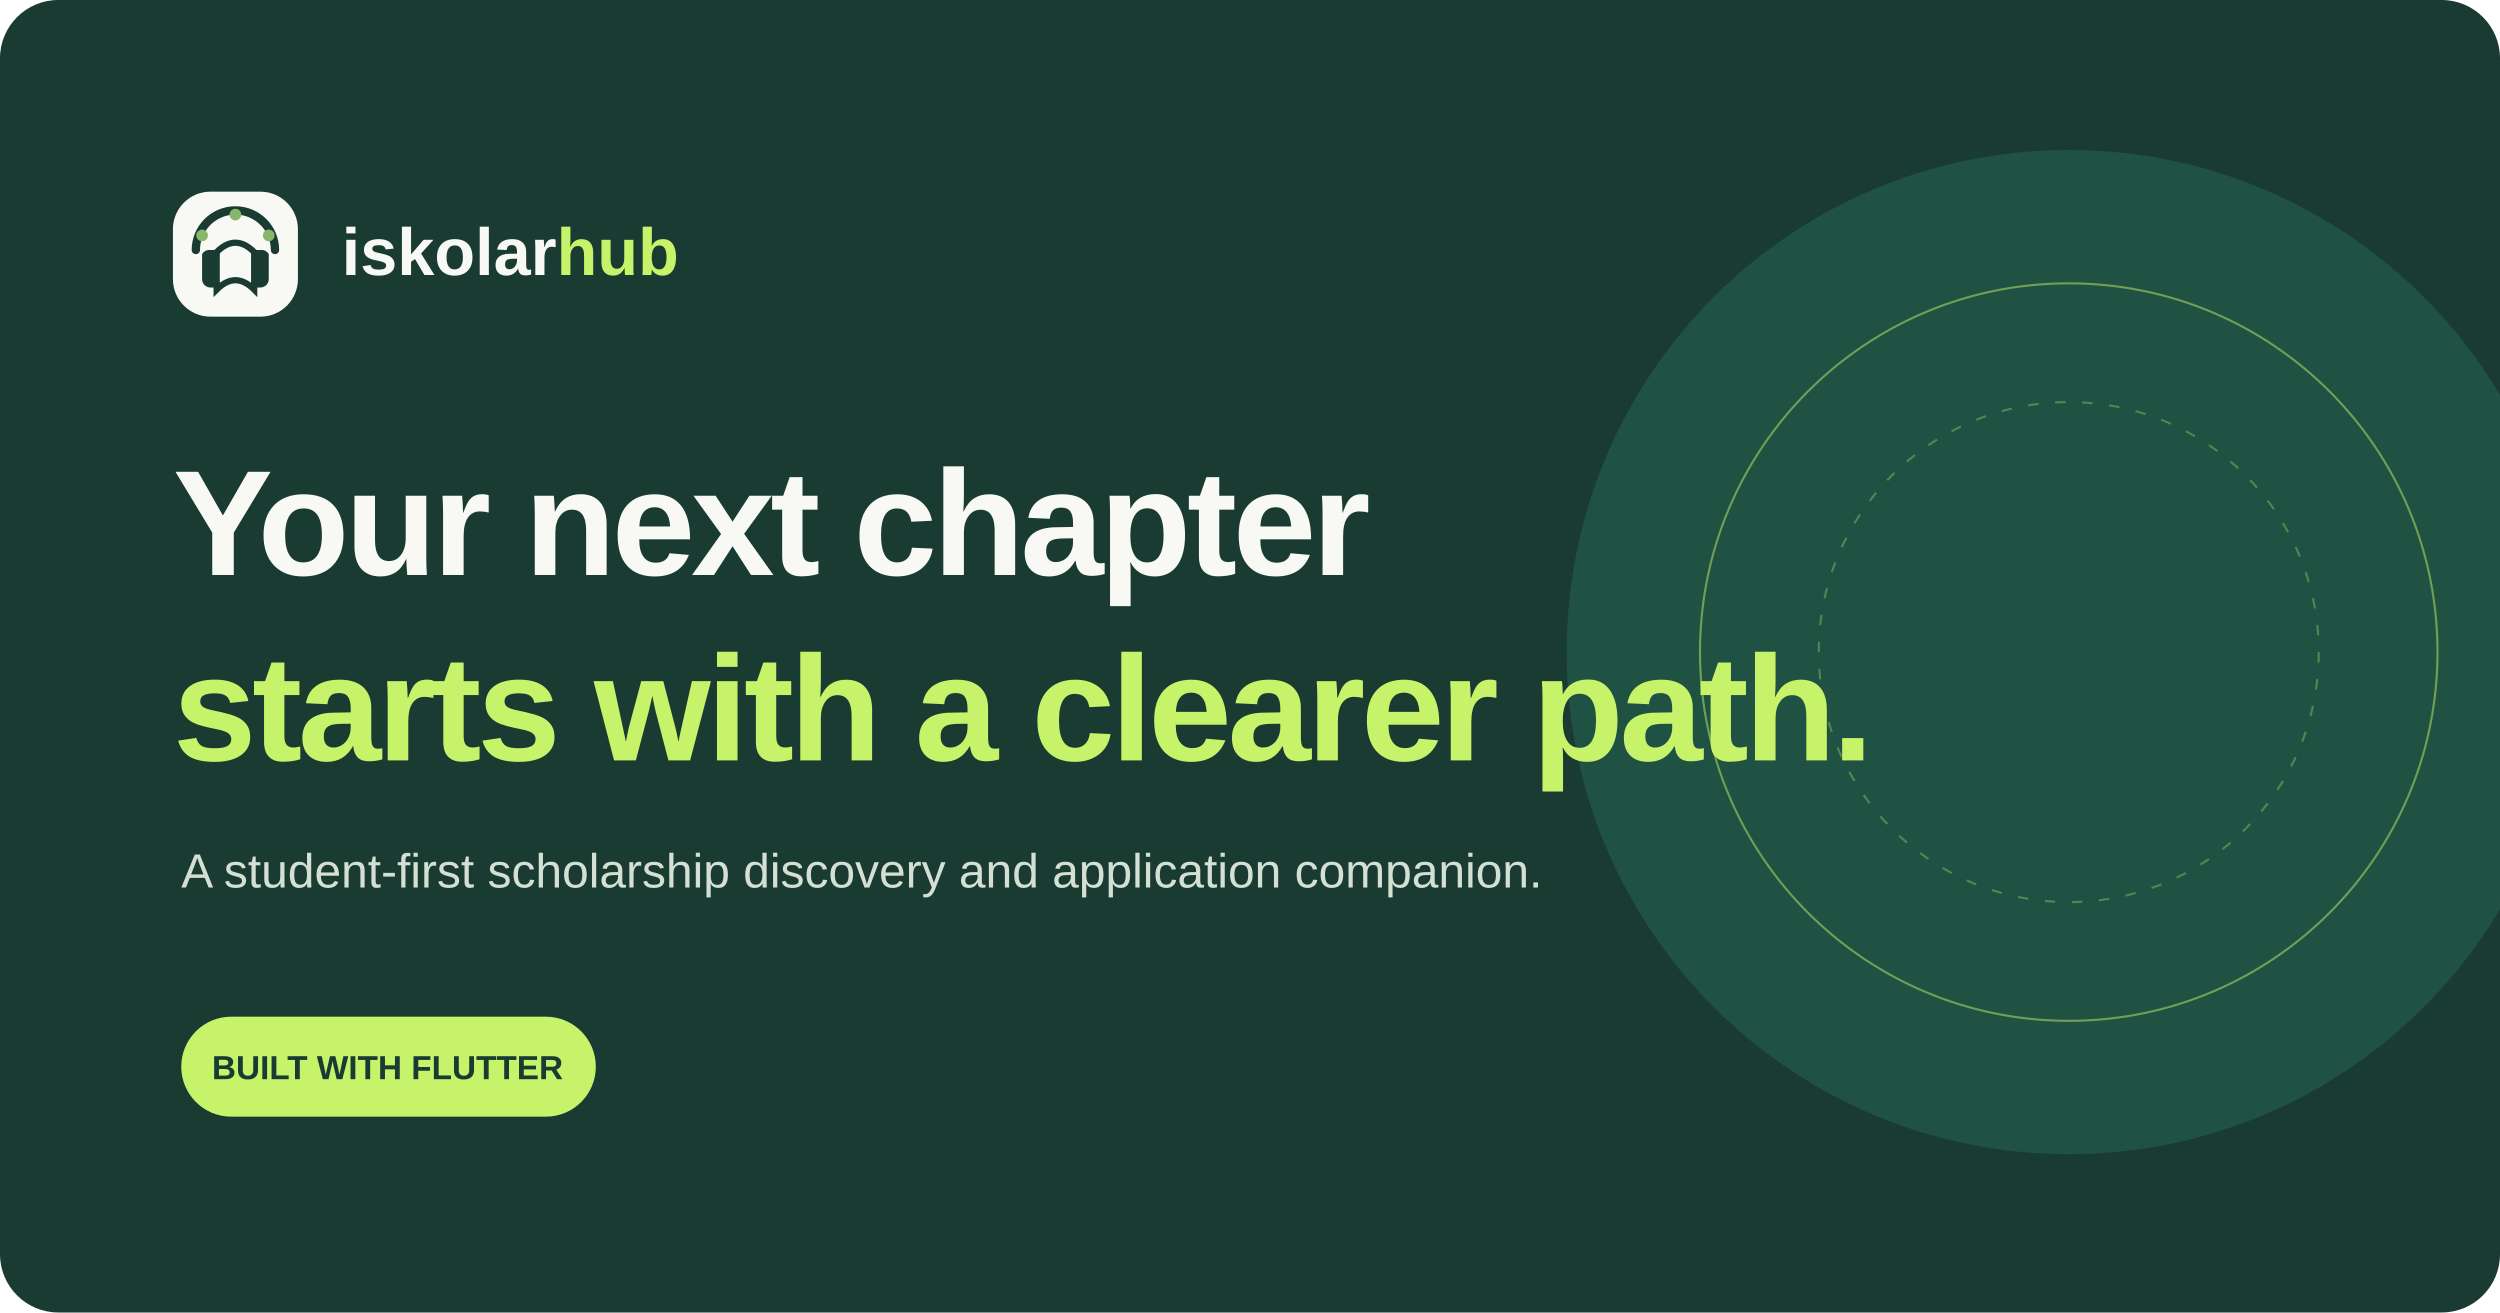
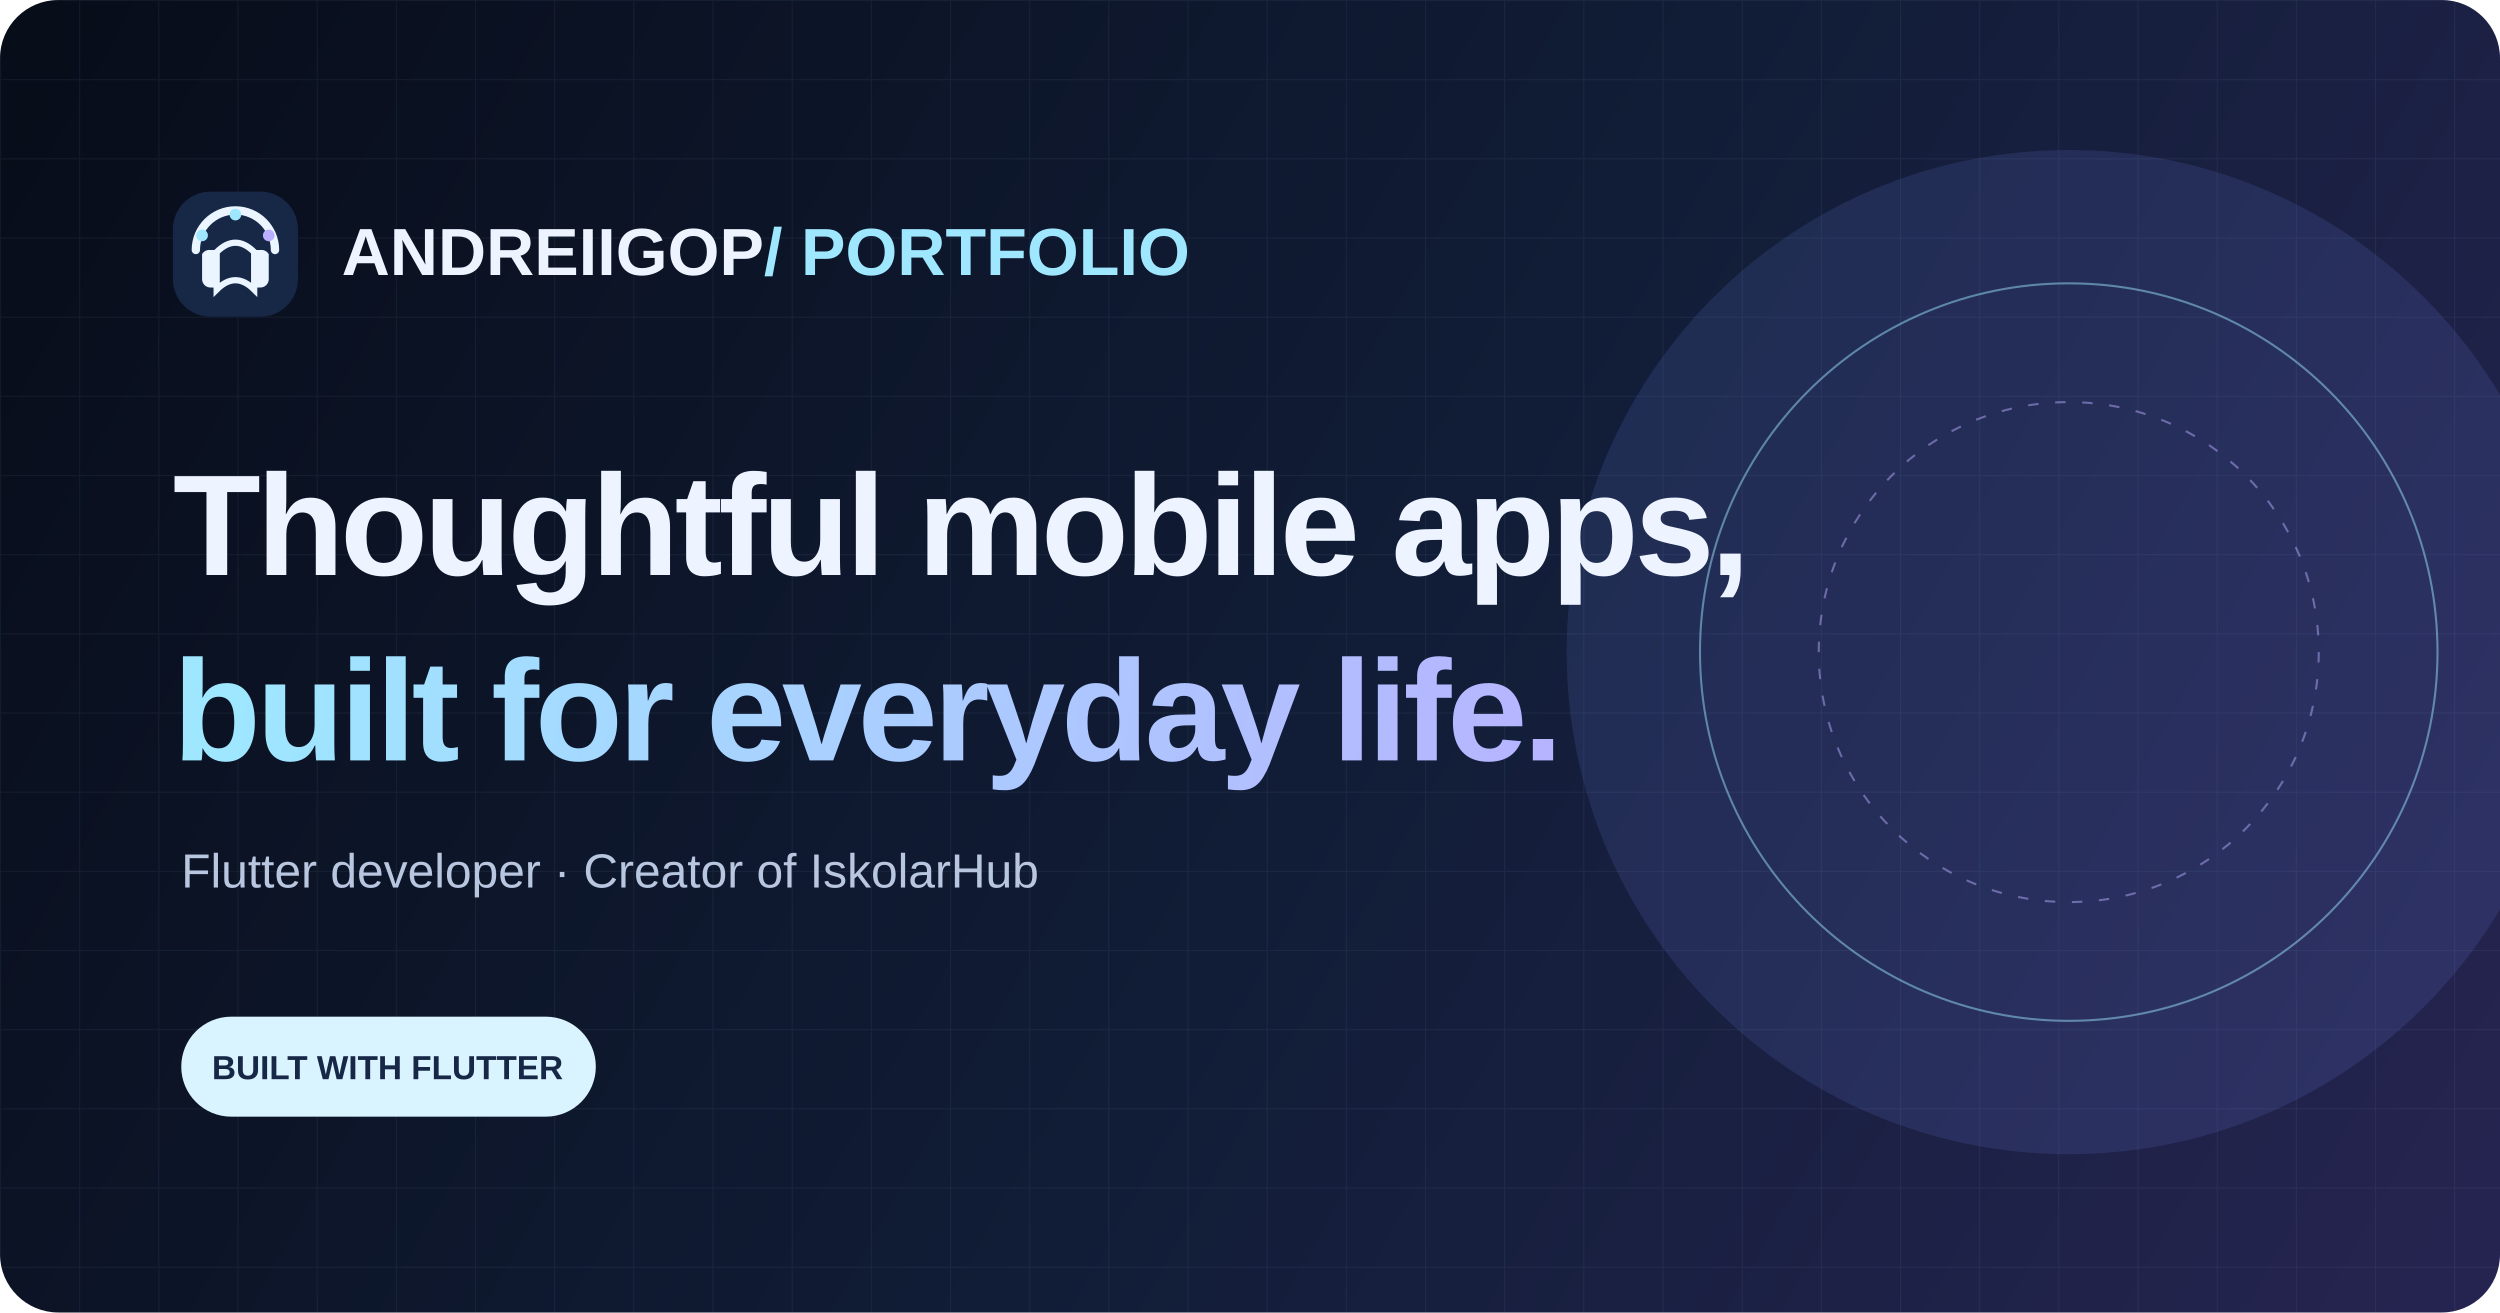
<svg xmlns="http://www.w3.org/2000/svg" width="1200" height="630" viewBox="0 0 1200 630" fill="none">
-   <rect width="1200" height="630" rx="28" fill="#193B32" />
-   <circle cx="993" cy="313" r="241" fill="#2F7663" fill-opacity=".38" />
-   <circle cx="993" cy="313" r="177" stroke="#C7F36B" stroke-opacity=".48" />
-   <circle cx="993" cy="313" r="120" stroke="#C7F36B" stroke-opacity=".32" stroke-dasharray="5 8" />
-   <rect x="83" y="92" width="60" height="60" rx="18" fill="#F8F8F4" />
-   <path d="M94 120a19 19 0 0 1 38 0" stroke="#193B32" stroke-width="4" stroke-linecap="round" />
-   <path d="M97 122v12a4 4 0 0 0 4 4h3v-18h-3a4 4 0 0 0-4 2Zm32 0v12a4 4 0 0 1-4 4h-3v-18h3a4 4 0 0 1 4 2Z" fill="#193B32" />
-   <path d="M104 121c3-3 6-4.5 9-4.5s6 1.5 9 4.5v18c-3-3-6-4.5-9-4.5s-6 1.5-9 4.5v-18Z" fill="#F8F8F4" stroke="#193B32" stroke-width="3" />
-   <circle cx="97" cy="113" r="2.8" fill="#86B76D" />
-   <circle cx="129" cy="113" r="2.8" fill="#86B76D" />
-   <circle cx="113" cy="103" r="2.8" fill="#86B76D" />
-   <text x="164" y="132" fill="#F8F8F4" font-family="Segoe UI,Arial,sans-serif" font-size="32" font-weight="700">iskolar<tspan fill="#C7F36B">hub</tspan>
+   <defs>
+     <linearGradient id="bg" x1="40" y1="0" x2="1160" y2="630" gradientUnits="userSpaceOnUse">
+       <stop stop-color="#080D1A" />
+       <stop offset=".55" stop-color="#111D37" />
+       <stop offset="1" stop-color="#252450" />
+     </linearGradient>
+     <linearGradient id="accent" x1="120" y1="275" x2="820" y2="365" gradientUnits="userSpaceOnUse">
+       <stop stop-color="#9EE7FF" />
+       <stop offset="1" stop-color="#B9AEFF" />
+     </linearGradient>
+     <pattern id="grid" width="38" height="38" patternUnits="userSpaceOnUse">
+       <path d="M38 0H0V38" stroke="#B7C9EF" stroke-opacity=".065" />
+     </pattern>
+   </defs>
+   <rect width="1200" height="630" rx="28" fill="url(#bg)" />
+   <rect width="1200" height="630" rx="28" fill="url(#grid)" />
+   <circle cx="993" cy="313" r="241" fill="#6D80E8" fill-opacity=".15" />
+   <circle cx="993" cy="313" r="177" stroke="#9EE7FF" stroke-opacity=".48" />
+   <circle cx="993" cy="313" r="120" stroke="#B9AEFF" stroke-opacity=".48" stroke-dasharray="5 8" />
+   <rect x="83" y="92" width="60" height="60" rx="18" fill="#172847" />
+   <path d="M94 120a19 19 0 0 1 38 0" stroke="#EAF5FF" stroke-width="4" stroke-linecap="round" />
+   <path d="M97 122v12a4 4 0 0 0 4 4h3v-18h-3a4 4 0 0 0-4 2Zm32 0v12a4 4 0 0 1-4 4h-3v-18h3a4 4 0 0 1 4 2Z" fill="#EAF5FF" />
+   <path d="M104 121c3-3 6-4.5 9-4.5s6 1.5 9 4.5v18c-3-3-6-4.5-9-4.5s-6 1.5-9 4.5v-18Z" fill="#172847" stroke="#EAF5FF" stroke-width="3" />
+   <circle cx="97" cy="113" r="2.8" fill="#9EE7FF" />
+   <circle cx="129" cy="113" r="2.8" fill="#B9AEFF" />
+   <circle cx="113" cy="103" r="2.8" fill="#9EE7FF" />
+   <text x="164" y="132" fill="#EDF3FF" font-family="Segoe UI,Arial,sans-serif" font-size="32" font-weight="700">ANDREIIGOP<tspan fill="#9EE7FF"> / PORTFOLIO</tspan>
  </text>
-   <text x="83" y="276" fill="#F8F8F4" font-family="Segoe UI,Arial,sans-serif" font-size="72" font-weight="700" letter-spacing="-2">Your next chapter</text>
-   <text x="83" y="365" fill="#C7F36B" font-family="Segoe UI,Arial,sans-serif" font-size="72" font-weight="700" letter-spacing="-2">starts with a clearer path.</text>
-   <text x="87" y="426" fill="#D5E0D4" font-family="Segoe UI,Arial,sans-serif" font-size="23">A student-first scholarship discovery and application companion.</text>
-   <rect x="87" y="488" width="199" height="48" rx="24" fill="#C7F36B" />
-   <text x="186" y="518" text-anchor="middle" fill="#193B32" font-family="Segoe UI,Arial,sans-serif" font-size="16" font-weight="700">BUILT WITH FLUTTER</text>
+   <text x="83" y="276" fill="#EDF3FF" font-family="Segoe UI,Arial,sans-serif" font-size="69" font-weight="700" letter-spacing="-2">Thoughtful mobile apps,</text>
+   <text x="83" y="365" fill="url(#accent)" font-family="Segoe UI,Arial,sans-serif" font-size="69" font-weight="700" letter-spacing="-2">built for everyday life.</text>
+   <text x="87" y="426" fill="#B8C6DF" font-family="Segoe UI,Arial,sans-serif" font-size="23">Flutter developer · Creator of IskolarHub</text>
+   <rect x="87" y="488" width="199" height="48" rx="24" fill="#D9F3FF" />
+   <text x="186" y="518" text-anchor="middle" fill="#172847" font-family="Segoe UI,Arial,sans-serif" font-size="16" font-weight="700">BUILT WITH FLUTTER</text>
</svg>
